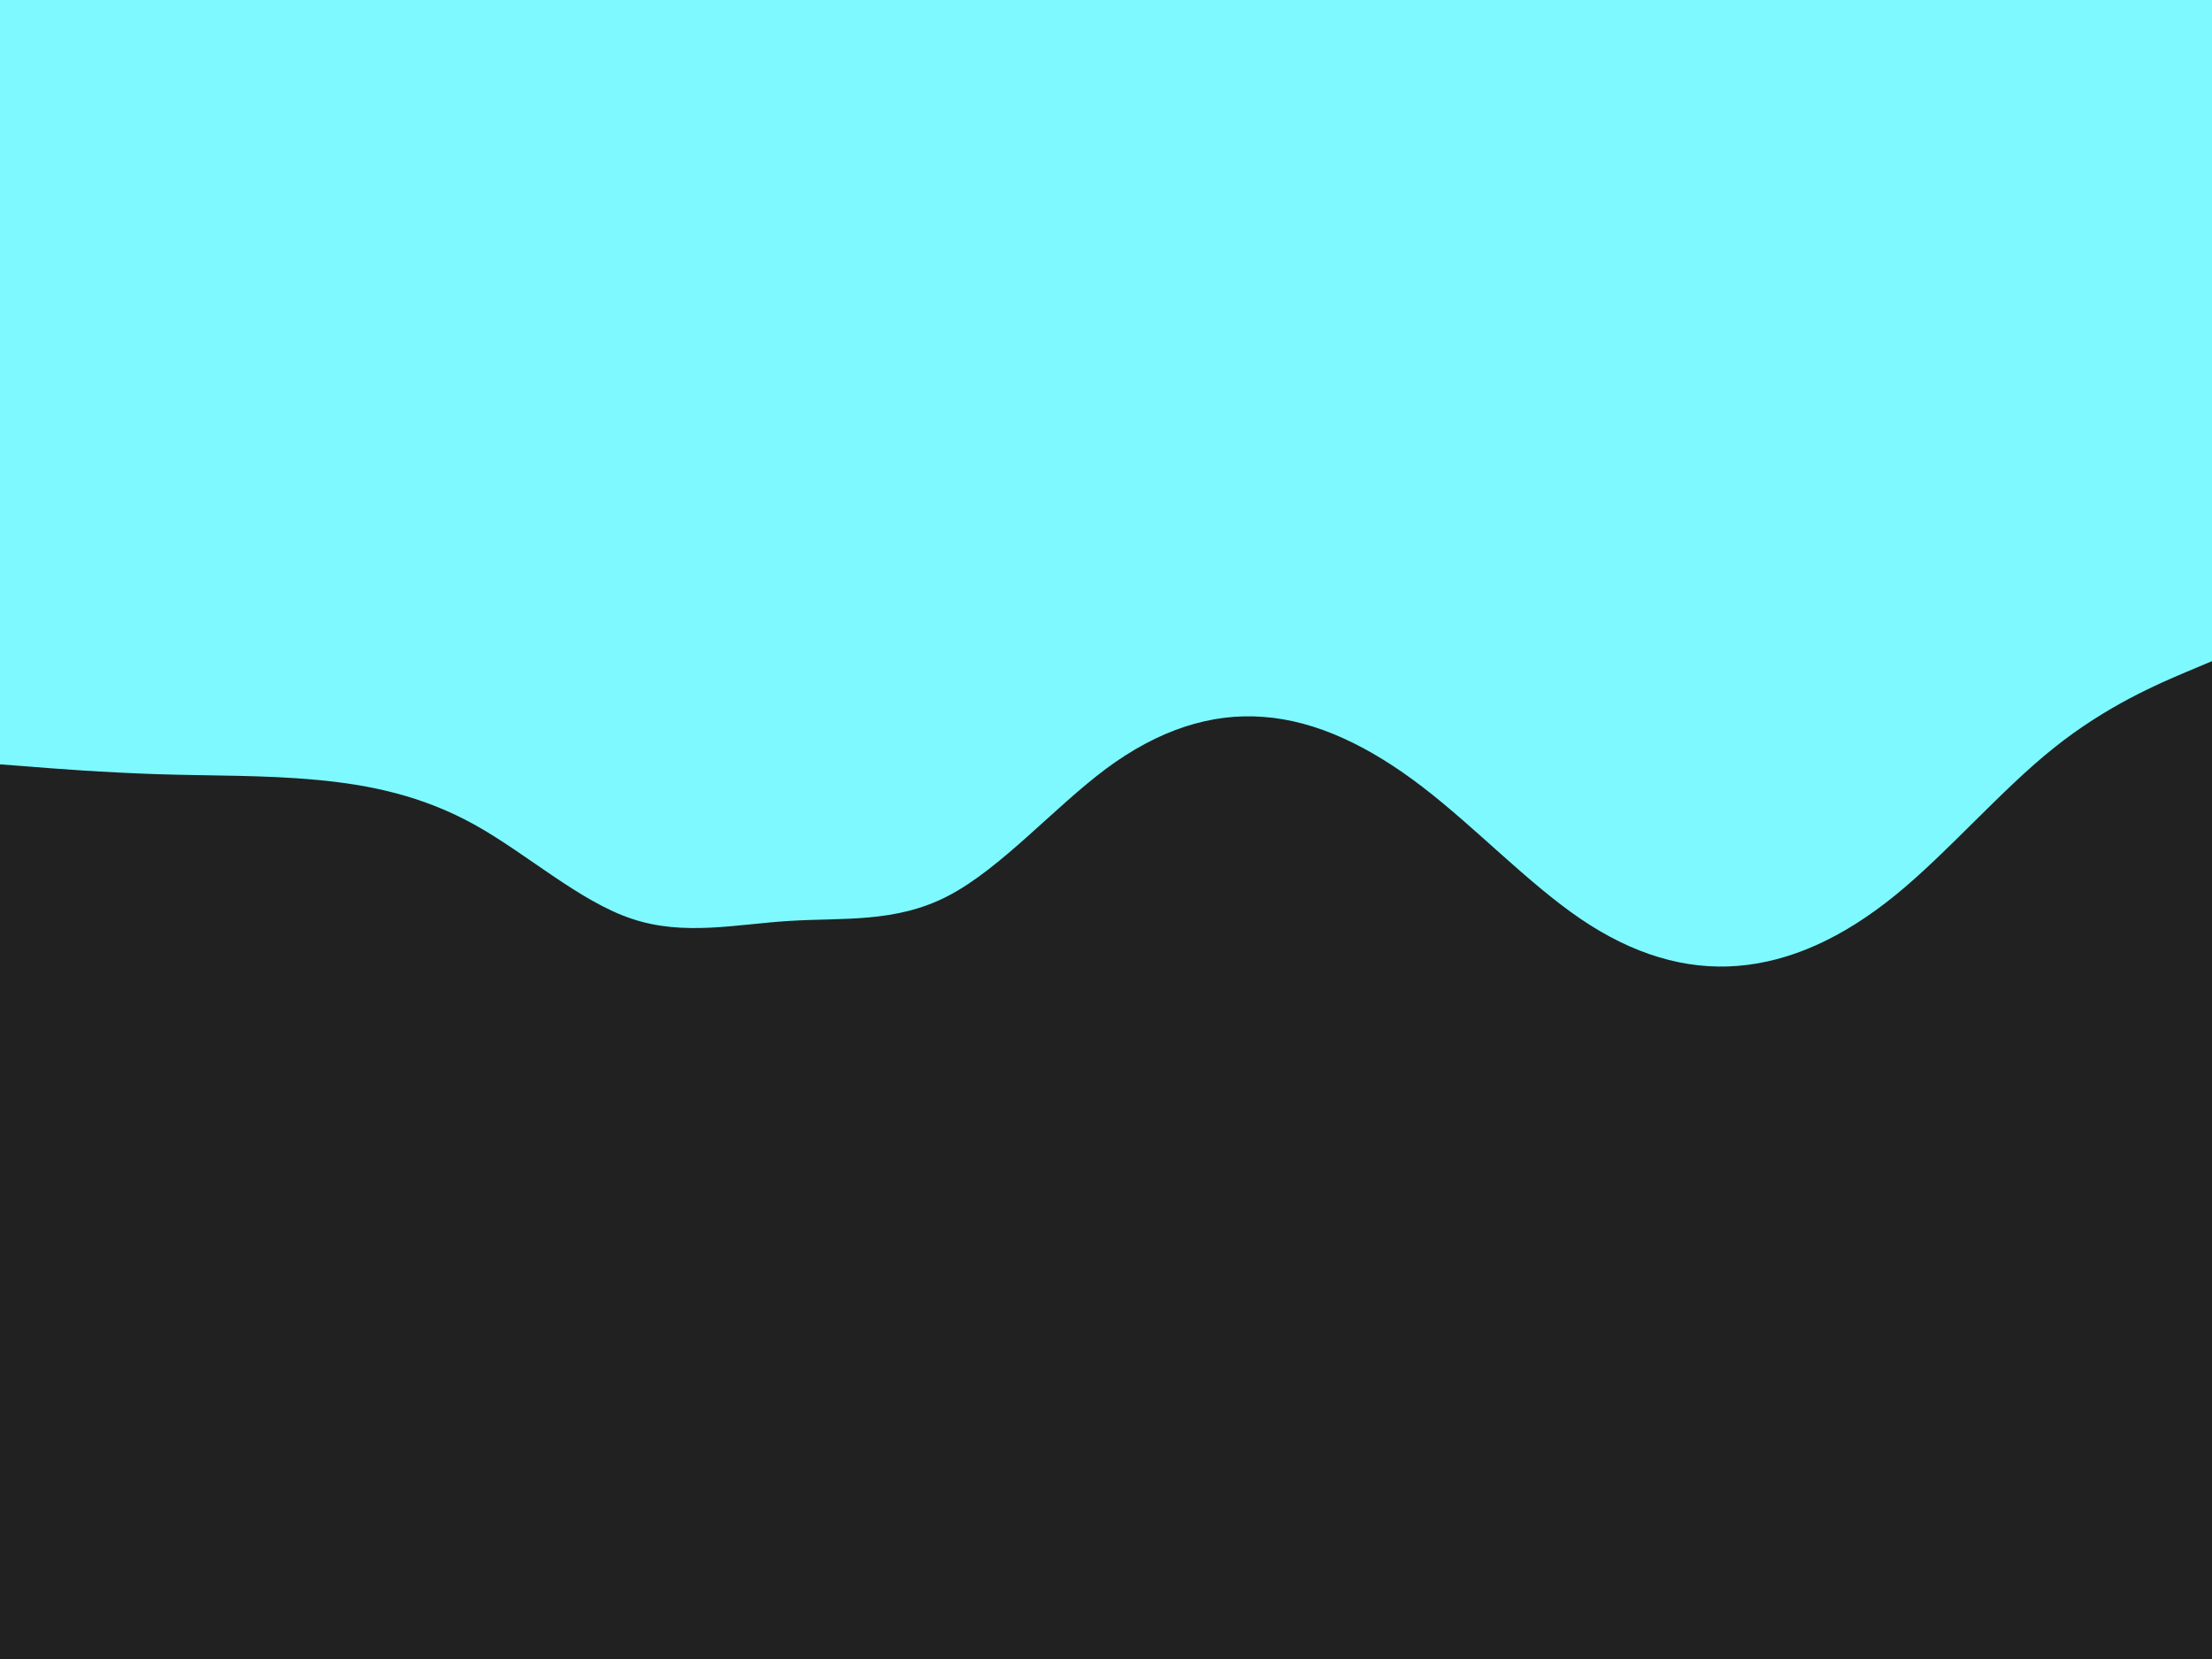
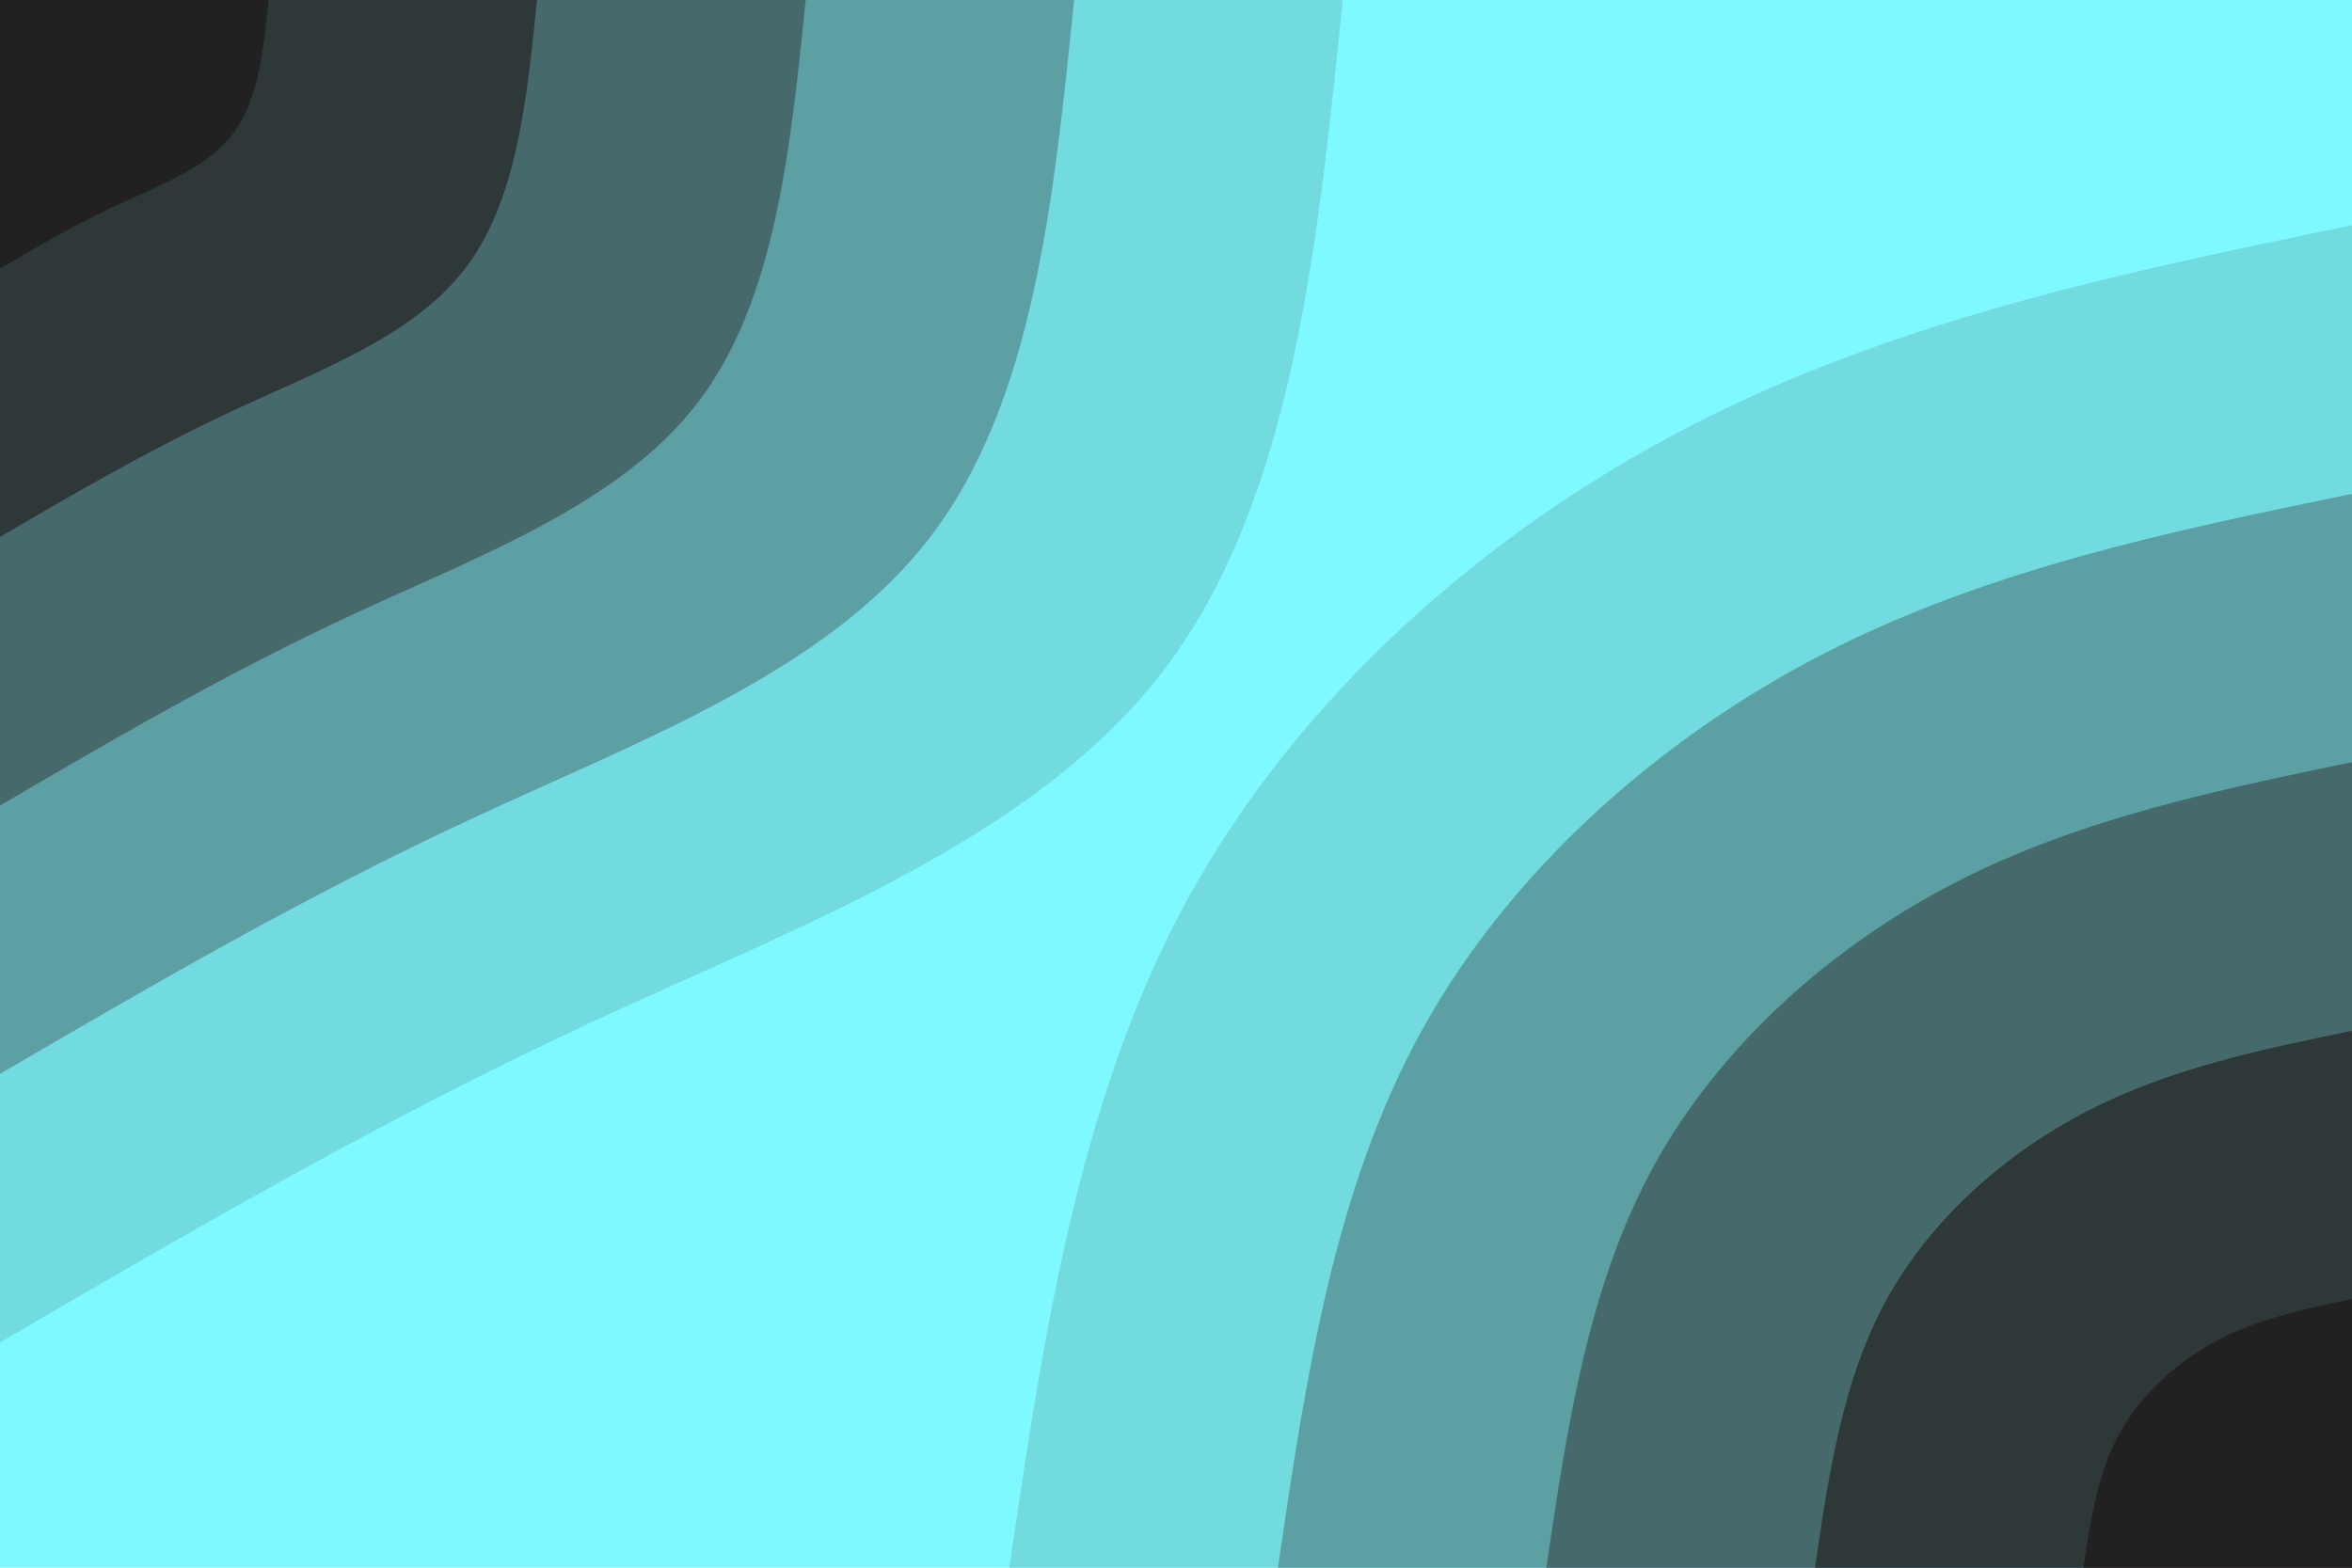
- <svg xmlns="http://www.w3.org/2000/svg" id="visual" viewBox="0 0 900 675" width="900" height="675" version="1.1">
-   <rect x="0" y="0" width="900" height="675" fill="#212121" />
-   <path d="M0 311L10.7 311.8C21.3 312.7 42.7 314.3 64.2 315C85.7 315.7 107.3 315.3 128.8 317.3C150.3 319.3 171.7 323.7 193 335.5C214.3 347.3 235.7 366.7 257 373.8C278.3 381 299.7 376 321.2 374.7C342.7 373.3 364.3 375.7 385.8 364.5C407.3 353.3 428.7 328.7 450 312.8C471.3 297 492.7 290 514.2 291.7C535.7 293.3 557.3 303.7 578.8 320.2C600.3 336.7 621.7 359.3 643 373.8C664.3 388.3 685.7 394.7 707 393C728.3 391.3 749.7 381.7 771.2 364.2C792.7 346.7 814.3 321.3 835.8 304.2C857.3 287 878.7 278 889.3 273.5L900 269L900 0L889.3 0C878.7 0 857.3 0 835.8 0C814.3 0 792.7 0 771.2 0C749.7 0 728.3 0 707 0C685.7 0 664.3 0 643 0C621.7 0 600.3 0 578.8 0C557.3 0 535.7 0 514.2 0C492.7 0 471.3 0 450 0C428.7 0 407.3 0 385.8 0C364.3 0 342.7 0 321.2 0C299.7 0 278.3 0 257 0C235.7 0 214.3 0 193 0C171.7 0 150.3 0 128.8 0C107.3 0 85.7 0 64.2 0C42.7 0 21.3 0 10.7 0L0 0Z" fill="#7DF9FF" stroke-linecap="round" stroke-linejoin="miter" />
+ <svg xmlns="http://www.w3.org/2000/svg" id="visual" viewBox="0 0 900 600" width="900" height="600" version="1.1">
+   <rect x="0" y="0" width="900" height="600" fill="#7DF9FF" />
+   <defs>
+     <linearGradient id="grad1_0" x1="33.3%" y1="100%" x2="100%" y2="0%">
+       <stop offset="20%" stop-color="#212121" stop-opacity="1" />
+       <stop offset="80%" stop-color="#212121" stop-opacity="1" />
+     </linearGradient>
+   </defs>
+   <defs>
+     <linearGradient id="grad1_1" x1="33.3%" y1="100%" x2="100%" y2="0%">
+       <stop offset="20%" stop-color="#212121" stop-opacity="1" />
+       <stop offset="80%" stop-color="#3a5051" stop-opacity="1" />
+     </linearGradient>
+   </defs>
+   <defs>
+     <linearGradient id="grad1_2" x1="33.3%" y1="100%" x2="100%" y2="0%">
+       <stop offset="20%" stop-color="#518587" stop-opacity="1" />
+       <stop offset="80%" stop-color="#3a5051" stop-opacity="1" />
+     </linearGradient>
+   </defs>
+   <defs>
+     <linearGradient id="grad1_3" x1="33.3%" y1="100%" x2="100%" y2="0%">
+       <stop offset="20%" stop-color="#518587" stop-opacity="1" />
+       <stop offset="80%" stop-color="#67bdc1" stop-opacity="1" />
+     </linearGradient>
+   </defs>
+   <defs>
+     <linearGradient id="grad1_4" x1="33.3%" y1="100%" x2="100%" y2="0%">
+       <stop offset="20%" stop-color="#7df9ff" stop-opacity="1" />
+       <stop offset="80%" stop-color="#67bdc1" stop-opacity="1" />
+     </linearGradient>
+   </defs>
+   <defs>
+     <linearGradient id="grad2_0" x1="0%" y1="100%" x2="66.7%" y2="0%">
+       <stop offset="20%" stop-color="#212121" stop-opacity="1" />
+       <stop offset="80%" stop-color="#212121" stop-opacity="1" />
+     </linearGradient>
+   </defs>
+   <defs>
+     <linearGradient id="grad2_1" x1="0%" y1="100%" x2="66.7%" y2="0%">
+       <stop offset="20%" stop-color="#3a5051" stop-opacity="1" />
+       <stop offset="80%" stop-color="#212121" stop-opacity="1" />
+     </linearGradient>
+   </defs>
+   <defs>
+     <linearGradient id="grad2_2" x1="0%" y1="100%" x2="66.7%" y2="0%">
+       <stop offset="20%" stop-color="#3a5051" stop-opacity="1" />
+       <stop offset="80%" stop-color="#518587" stop-opacity="1" />
+     </linearGradient>
+   </defs>
+   <defs>
+     <linearGradient id="grad2_3" x1="0%" y1="100%" x2="66.7%" y2="0%">
+       <stop offset="20%" stop-color="#67bdc1" stop-opacity="1" />
+       <stop offset="80%" stop-color="#518587" stop-opacity="1" />
+     </linearGradient>
+   </defs>
+   <defs>
+     <linearGradient id="grad2_4" x1="0%" y1="100%" x2="66.7%" y2="0%">
+       <stop offset="20%" stop-color="#67bdc1" stop-opacity="1" />
+       <stop offset="80%" stop-color="#7df9ff" stop-opacity="1" />
+     </linearGradient>
+   </defs>
+   <g transform="translate(900, 600)">
+     <path d="M-513.8 0C-500.5 -90.1 -487.2 -180.2 -445 -256.9C-402.7 -333.6 -331.5 -396.8 -252.5 -437.3C-173.5 -477.9 -86.8 -495.9 0 -513.8L0 0Z" fill="#72dbe0" />
+     <path d="M-411 0C-400.4 -72.1 -389.8 -144.2 -356 -205.5C-322.2 -266.8 -265.2 -317.4 -202 -349.9C-138.8 -382.3 -69.4 -396.7 0 -411L0 0Z" fill="#5ca0a4" />
+     <path d="M-308.3 0C-300.3 -54.1 -292.3 -108.1 -267 -154.1C-241.6 -200.1 -198.9 -238.1 -151.5 -262.4C-104.1 -286.7 -52.1 -297.5 0 -308.3L0 0Z" fill="#466a6c" />
+     <path d="M-205.5 0C-200.2 -36 -194.9 -72.1 -178 -102.8C-161.1 -133.4 -132.6 -158.7 -101 -174.9C-69.4 -191.2 -34.7 -198.3 0 -205.5L0 0Z" fill="#2e3838" />
+     <path d="M-102.8 0C-100.1 -18 -97.4 -36 -89 -51.4C-80.5 -66.7 -66.3 -79.4 -50.5 -87.5C-34.7 -95.6 -17.4 -99.2 0 -102.8L0 0Z" fill="#212121" />
+   </g>
+   <g transform="translate(0, 0)">
+     <path d="M513.8 0C504 96.2 494.3 192.5 445 256.9C395.6 321.3 306.8 353.9 226 391.4C145.2 429 72.6 471.4 0 513.8L0 0Z" fill="#72dbe0" />
+     <path d="M411 0C403.2 77 395.4 154 356 205.5C316.5 257.1 245.4 283.1 180.8 313.2C116.2 343.2 58.1 377.1 0 411L0 0Z" fill="#5ca0a4" />
+     <path d="M308.3 0C302.4 57.7 296.6 115.5 267 154.1C237.4 192.8 184.1 212.4 135.6 234.9C87.1 257.4 43.6 282.8 0 308.3L0 0Z" fill="#466a6c" />
+     <path d="M205.5 0C201.6 38.5 197.7 77 178 102.8C158.3 128.5 122.7 141.6 90.4 156.6C58.1 171.6 29 188.5 0 205.5L0 0Z" fill="#2e3838" />
+     <path d="M102.8 0C100.8 19.2 98.9 38.5 89 51.4C79.1 64.3 61.4 70.8 45.2 78.3C29 85.8 14.5 94.3 0 102.8L0 0Z" fill="#212121" />
+   </g>
</svg>
